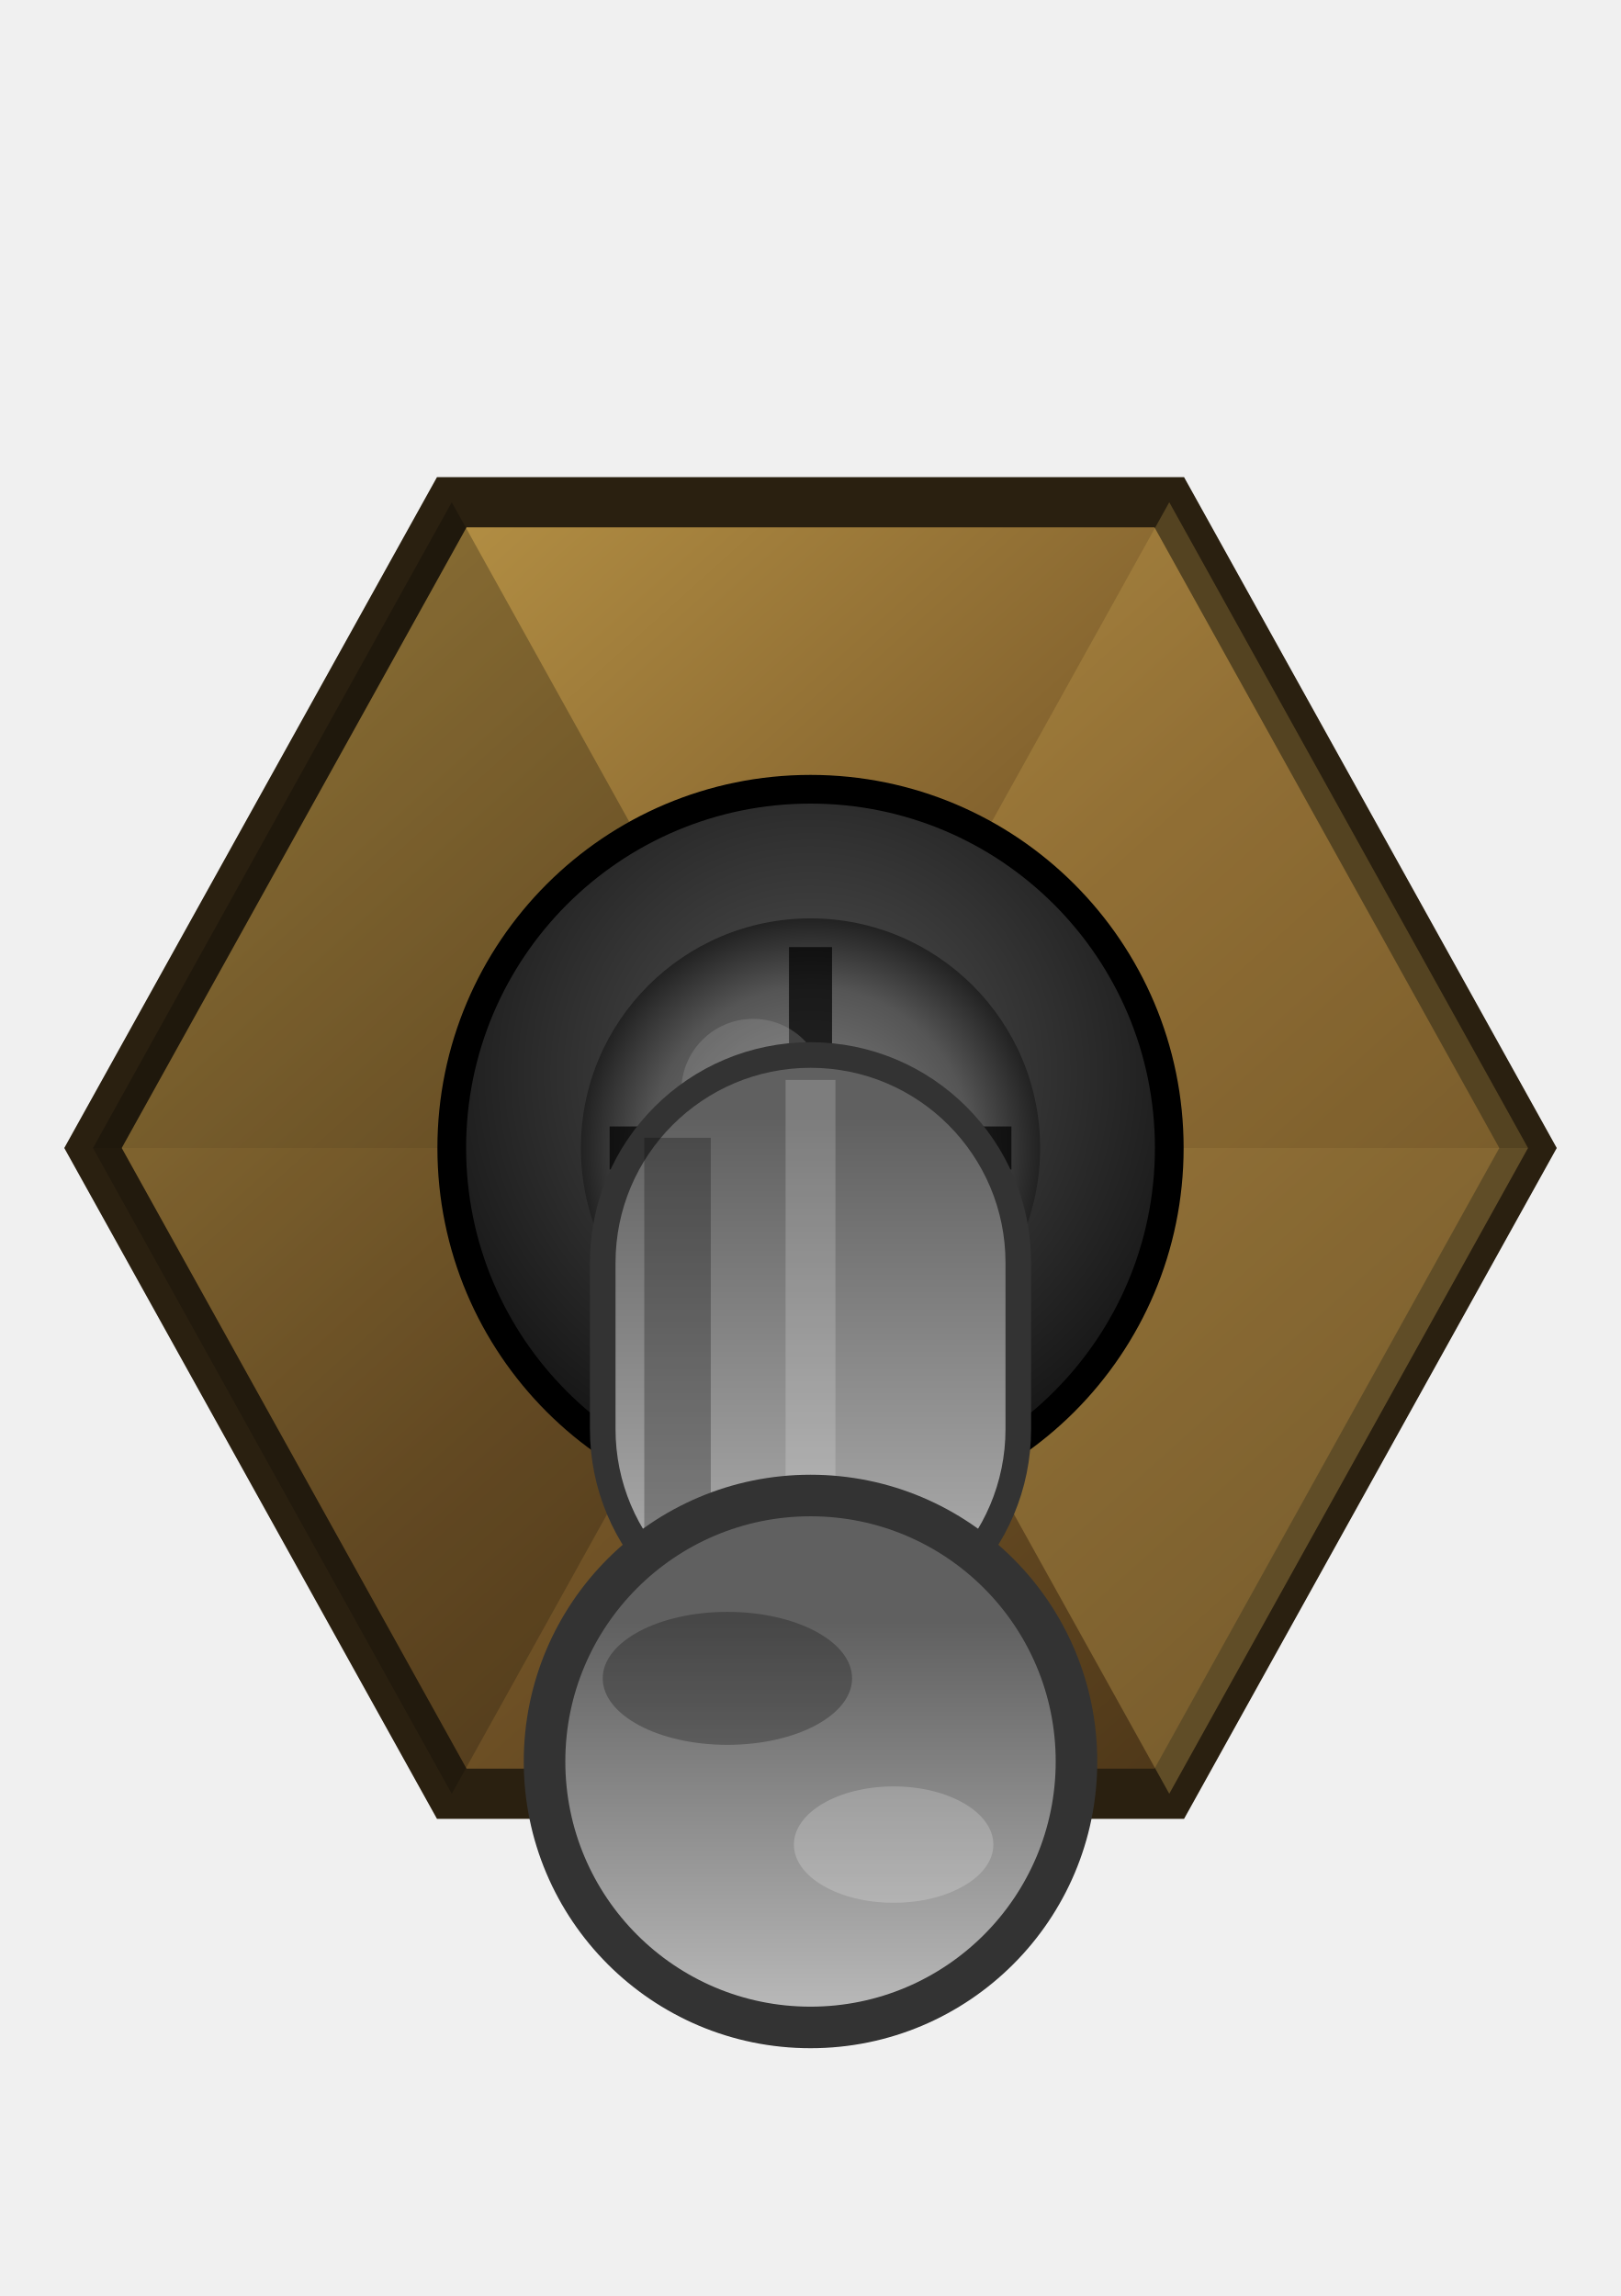
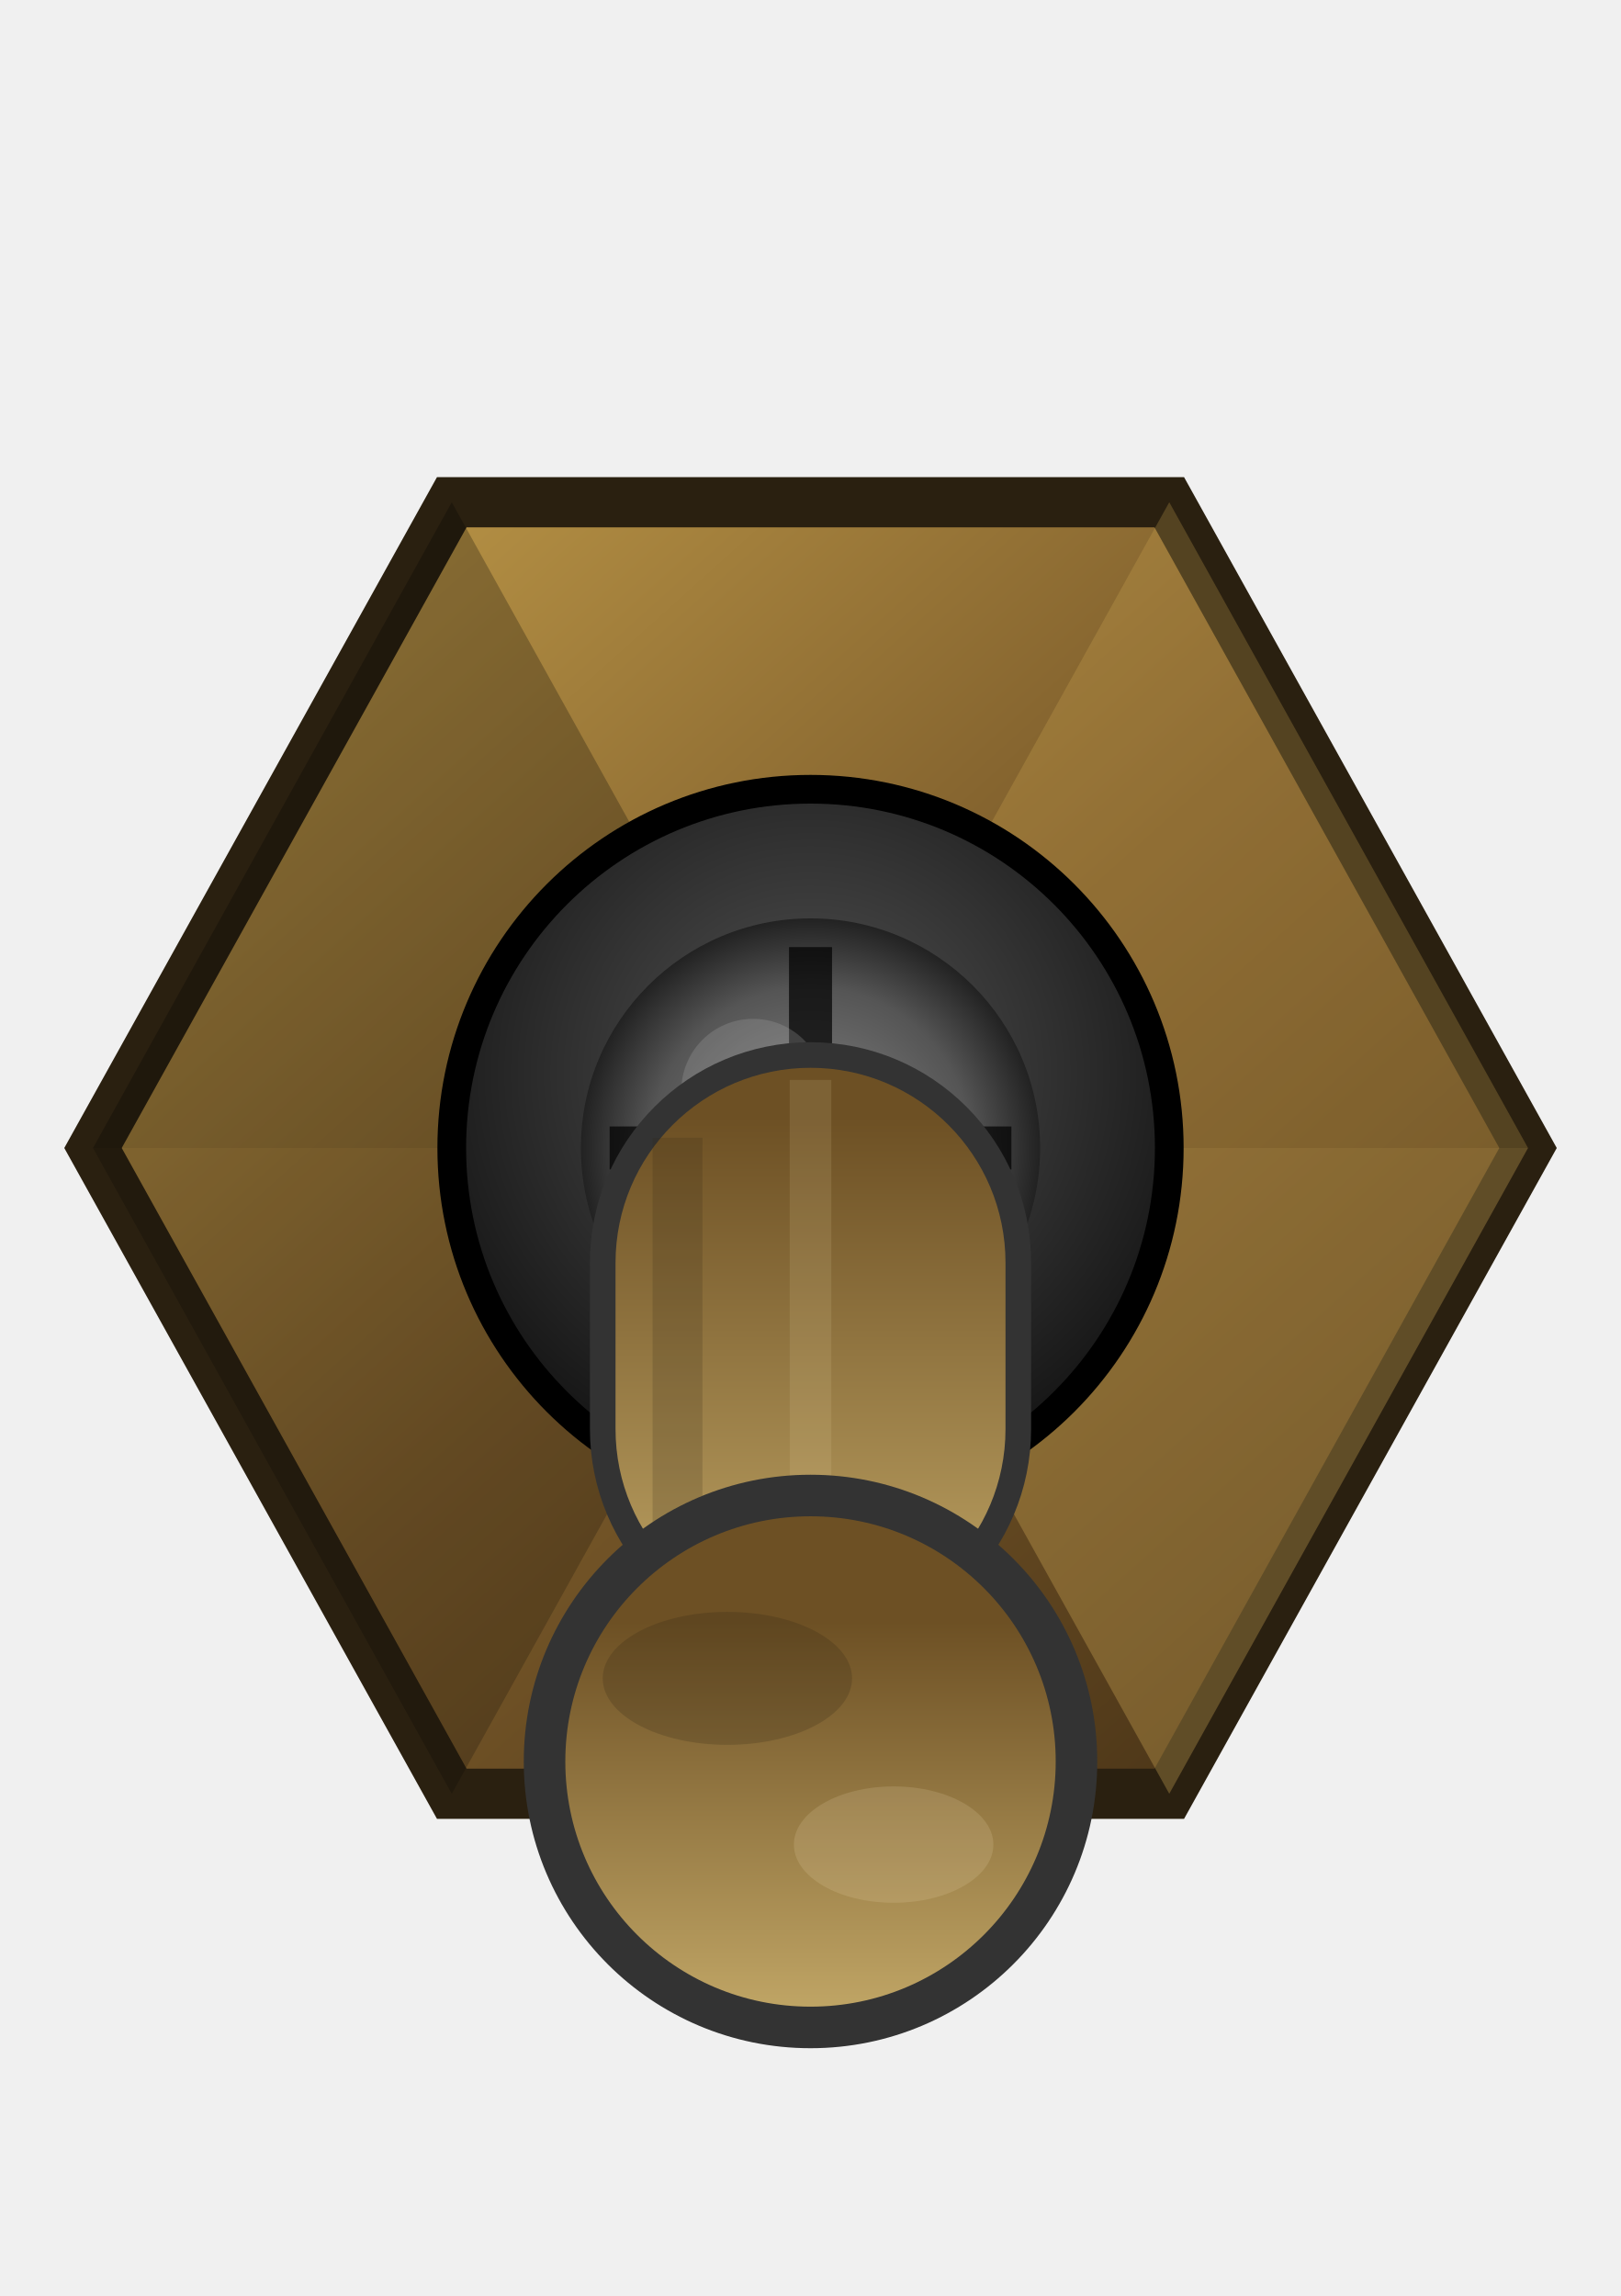
<svg xmlns="http://www.w3.org/2000/svg" xmlns:xlink="http://www.w3.org/1999/xlink" width="22.592" height="32.0" viewBox="0 0 22.592 32.0" version="1.1" id="svg21">
  <defs id="defs16">
    <radialGradient id="washerGrad" cx="-5.76" cy="-5.76" r="20.16" fx="-5.76" fy="-5.76" gradientUnits="userSpaceOnUse" gradientTransform="scale(0.7844575)">
      <stop offset="0%" stop-color="#444" id="stop1" />
      <stop offset="100%" stop-color="#111" id="stop2" />
    </radialGradient>
    <radialGradient id="bezelInner" cx="2.26" cy="4.52" r="18.08" fx="2.26" fy="4.52" gradientUnits="userSpaceOnUse">
      <stop offset="0%" stop-color="#333" id="stop3" />
      <stop offset="100%" stop-color="#000" id="stop4" />
    </radialGradient>
    <linearGradient id="brassNut" x1="-9.808" y1="-9.808" x2="9.808" y2="9.808" gradientTransform="scale(1.054595,0.9482313)" gradientUnits="userSpaceOnUse">
      <stop offset="0%" stop-color="#c9a34d" id="stop5" />
      <stop offset="50%" stop-color="#7a5a2a" id="stop6" />
      <stop offset="100%" stop-color="#3d2a12" id="stop7" />
    </linearGradient>
    <radialGradient id="bushingGrad" cx="0" cy="-1.04" r="6.24" fx="0" fy="-1.04" gradientUnits="userSpaceOnUse">
      <stop offset="0%" stop-color="#555" id="stop8" />
      <stop offset="100%" stop-color="#111" id="stop9" />
    </radialGradient>
    <linearGradient id="shaftGrad" x1="0" y1="0" x2="0" y2="1">
-       <stop offset="0%" stop-color="#d4d4d4" id="stop10" />
-       <stop offset="100%" stop-color="#606060" id="stop11" />
+       <stop offset="0%" stop-color="#d9bf79" id="stop10" />
+       <stop offset="100%" stop-color="#6d5024" id="stop11" />
    </linearGradient>
    <linearGradient id="tipGrad" x1="0" y1="0" x2="0" y2="1">
-       <stop offset="0%" stop-color="#fafafa" id="stop12" />
-       <stop offset="20%" stop-color="#d7d7d7" id="stop13" />
-       <stop offset="50%" stop-color="#7a7a7a" id="stop14" />
-       <stop offset="80%" stop-color="#dcdcdc" id="stop15" />
-       <stop offset="100%" stop-color="#ffffff" id="stop16" />
+       <stop offset="0%" stop-color="#e8d08a" id="stop12" />
+       <stop offset="20%" stop-color="#c5a657" id="stop13" />
+       <stop offset="50%" stop-color="#9a712d" id="stop14" />
+       <stop offset="80%" stop-color="#b48c3b" id="stop15" />
+       <stop offset="100%" stop-color="#6a4c20" id="stop16" />
    </linearGradient>
    <linearGradient xlink:href="#shaftGrad" id="linearGradient21" x1="-2.846" y1="-8.753" x2="-2.846" y2="-3.062" gradientTransform="matrix(0.7204078,0,0,1.45903,0,0.2248247)" gradientUnits="userSpaceOnUse" />
    <linearGradient xlink:href="#shaftGrad" id="linearGradient22" x1="-3.05" y1="-17.05" x2="-3.05" y2="-10.95" gradientUnits="userSpaceOnUse" gradientTransform="translate(0,0.6294328)" />
  </defs>
  <g id="toggle" transform="translate(11.29619,16.0)">
    <circle r="7.8" fill="url(#bezelInner)" stroke="#000000" stroke-opacity="0.5" stroke-width="0.28" id="circle17" cx="0" cy="0" style="fill:url(#bezelInner)" />
    <circle cx="0" cy="0" r="8.1" fill="none" stroke="#666666" stroke-width="0.18" opacity="0.25" id="circle11" />
    <defs id="defs18">
      <radialGradient id="seatShadow" cx="0" cy="0" r="6.6" gradientUnits="userSpaceOnUse">
        <stop offset="0%" stop-color="#000" stop-opacity="0.22" id="stop17" />
        <stop offset="100%" stop-color="#000" stop-opacity="0" id="stop18" />
      </radialGradient>
    </defs>
    <circle cx="0" cy="0" r="6.4" fill="url(#seatShadow)" opacity="0.65" id="circle18" style="fill:url(#seatShadow)" />
    <polygon points="10,0 5,9 -5,9 -10,0 -5,-9 5,-9 " fill="url(#brassNut)" stroke="#2a2010" stroke-width="0.7" id="polygon17" style="fill:url(#brassNut)" />
    <polygon points="10,0 5,9 0,0" fill="#e0b75e" opacity="0.3" id="facetHigh1" />
    <polygon points="5,-9 10,0 0,0" fill="#d4ac52" opacity="0.25" id="facetHigh2" />
    <polygon points="-10,0 -5,-9 0,0" fill="#000000" opacity="0.25" id="facetShadow1" />
    <polygon points="-5,9 -10,0 0,0" fill="#000000" opacity="0.2" id="facetShadow2" />
    <circle r="5" fill="url(#bushingGrad)" stroke="#000000" stroke-width="0.4" id="circle19" cx="0" cy="0" style="fill:url(#bushingGrad)" />
    <defs id="screwDefs">
      <radialGradient id="screwHead" cx="0" cy="0" r="3.2" gradientUnits="userSpaceOnUse">
        <stop offset="0%" stop-color="#888" />
        <stop offset="70%" stop-color="#555" />
        <stop offset="100%" stop-color="#222" />
      </radialGradient>
    </defs>
    <circle cx="0" cy="0" r="3.2" fill="url(#screwHead)" id="screwHeadCircle" />
    <rect x="-0.3" y="-2.8" width="0.6" height="5.6" fill="#000000" opacity="0.7" id="phillipsV" />
    <rect x="-2.8" y="-0.3" width="5.6" height="0.6" fill="#000000" opacity="0.7" id="phillipsH" />
    <circle cx="-0.8" cy="-0.8" r="1.0" fill="#aaaaaa" opacity="0.25" id="screwHighlight" />
    <g id="lever" transform="matrix(-1.158384,0,0,-1.158384,0,-5.350447)">
      <rect x="-2.5" y="-10.5" width="5.0" height="7.0" rx="2.5" fill="url(#shaftGrad)" stroke="#333333" stroke-width="0.308" id="rect18" style="fill:url(#linearGradient21)" />
-       <rect x="-0.3" y="-10.2" width="0.6" height="6.4" fill="#ffffff" opacity="0.18" id="rect19" />
-       <rect x="1.2" y="-10.2" width="0.8" height="5.704" fill="#000000" opacity="0.26" id="stemShadow" style="stroke-width:0.944" />
+       <rect x="-0.25" y="-10.2" width="0.5" height="6.4" fill="#f3e2b6" opacity="0.12" id="rect19" />
+       <rect x="1.3" y="-10.2" width="0.6" height="5.704" fill="#2a2010" opacity="0.18" id="stemShadow" style="stroke-width:0.944" />
      <circle cx="0" cy="-12" fill="url(#shaftGrad)" stroke="#333333" stroke-width="0.5" id="ellipse19" style="fill:url(#linearGradient22)" r="3.2" />
-       <ellipse cx="-1" cy="-13" rx="1.2" ry="0.7" fill="#ffffff" opacity="0.2" id="ellipse20" />
-       <ellipse cx="1" cy="-11" rx="1.5" ry="0.8" fill="#000000" opacity="0.26" id="ellipse21" />
+       <ellipse cx="-1" cy="-13" rx="1.2" ry="0.7" fill="#f3e2b6" opacity="0.16" id="ellipse20" />
+       <ellipse cx="1" cy="-11" rx="1.5" ry="0.8" fill="#2a2010" opacity="0.2" id="ellipse21" />
    </g>
  </g>
</svg>
